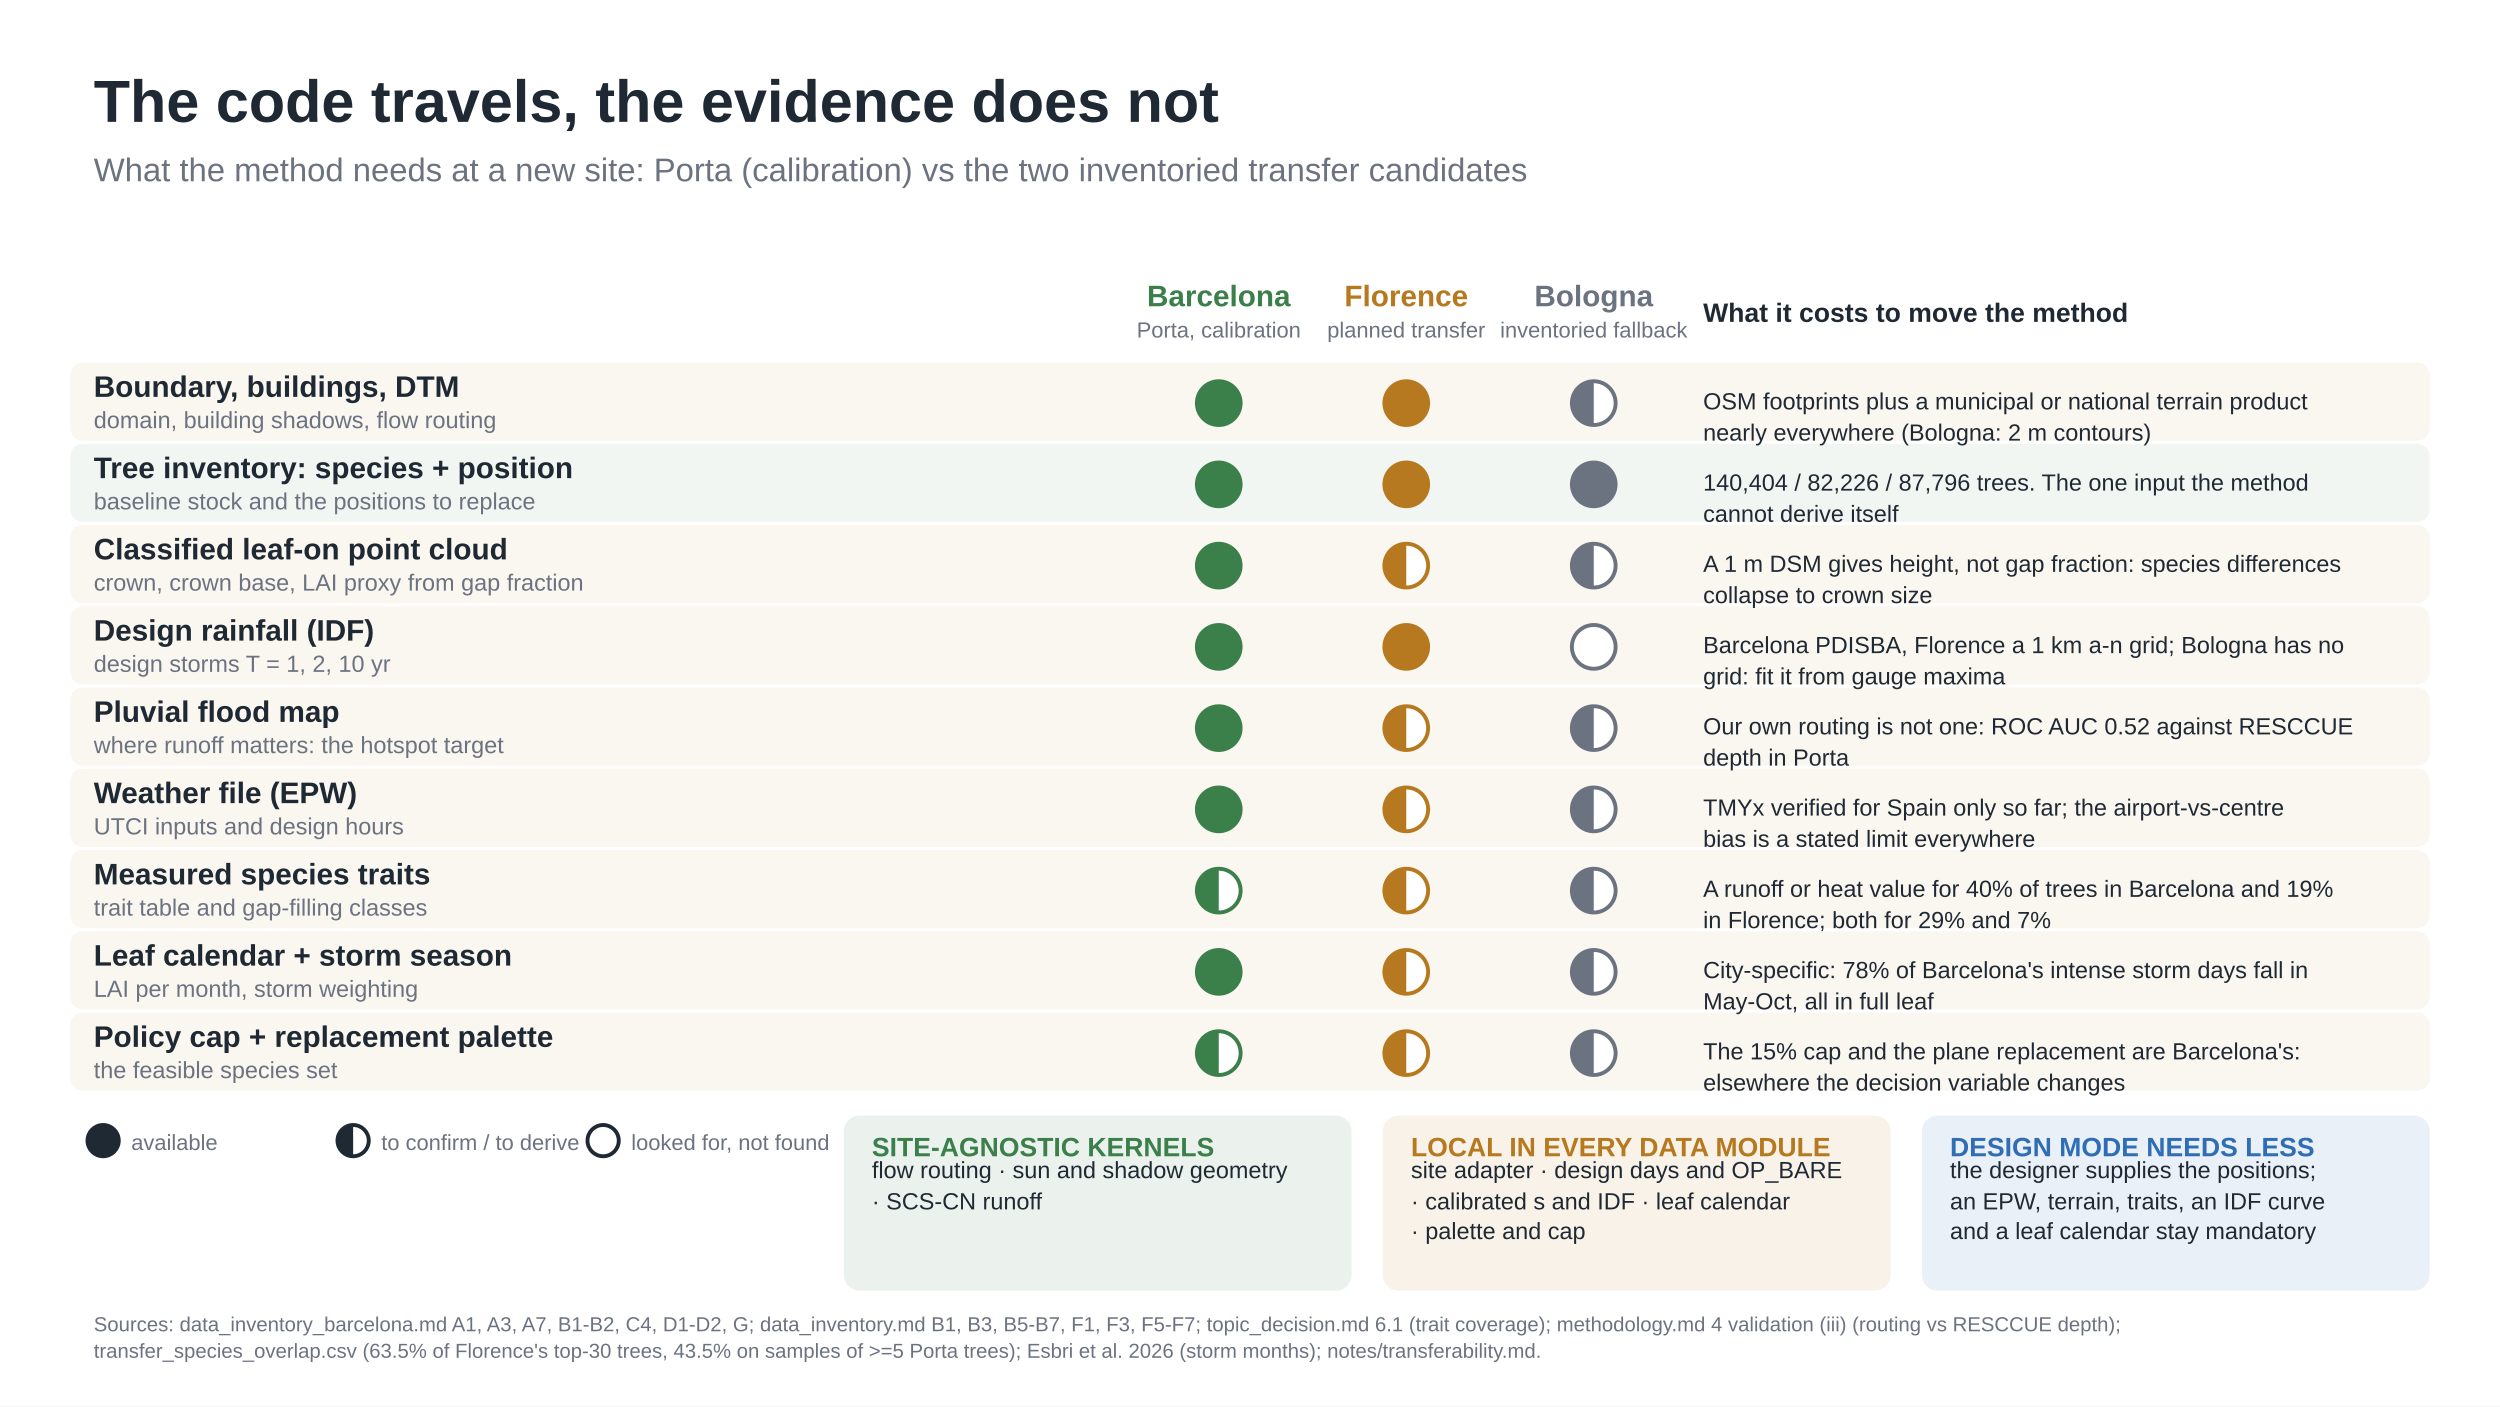
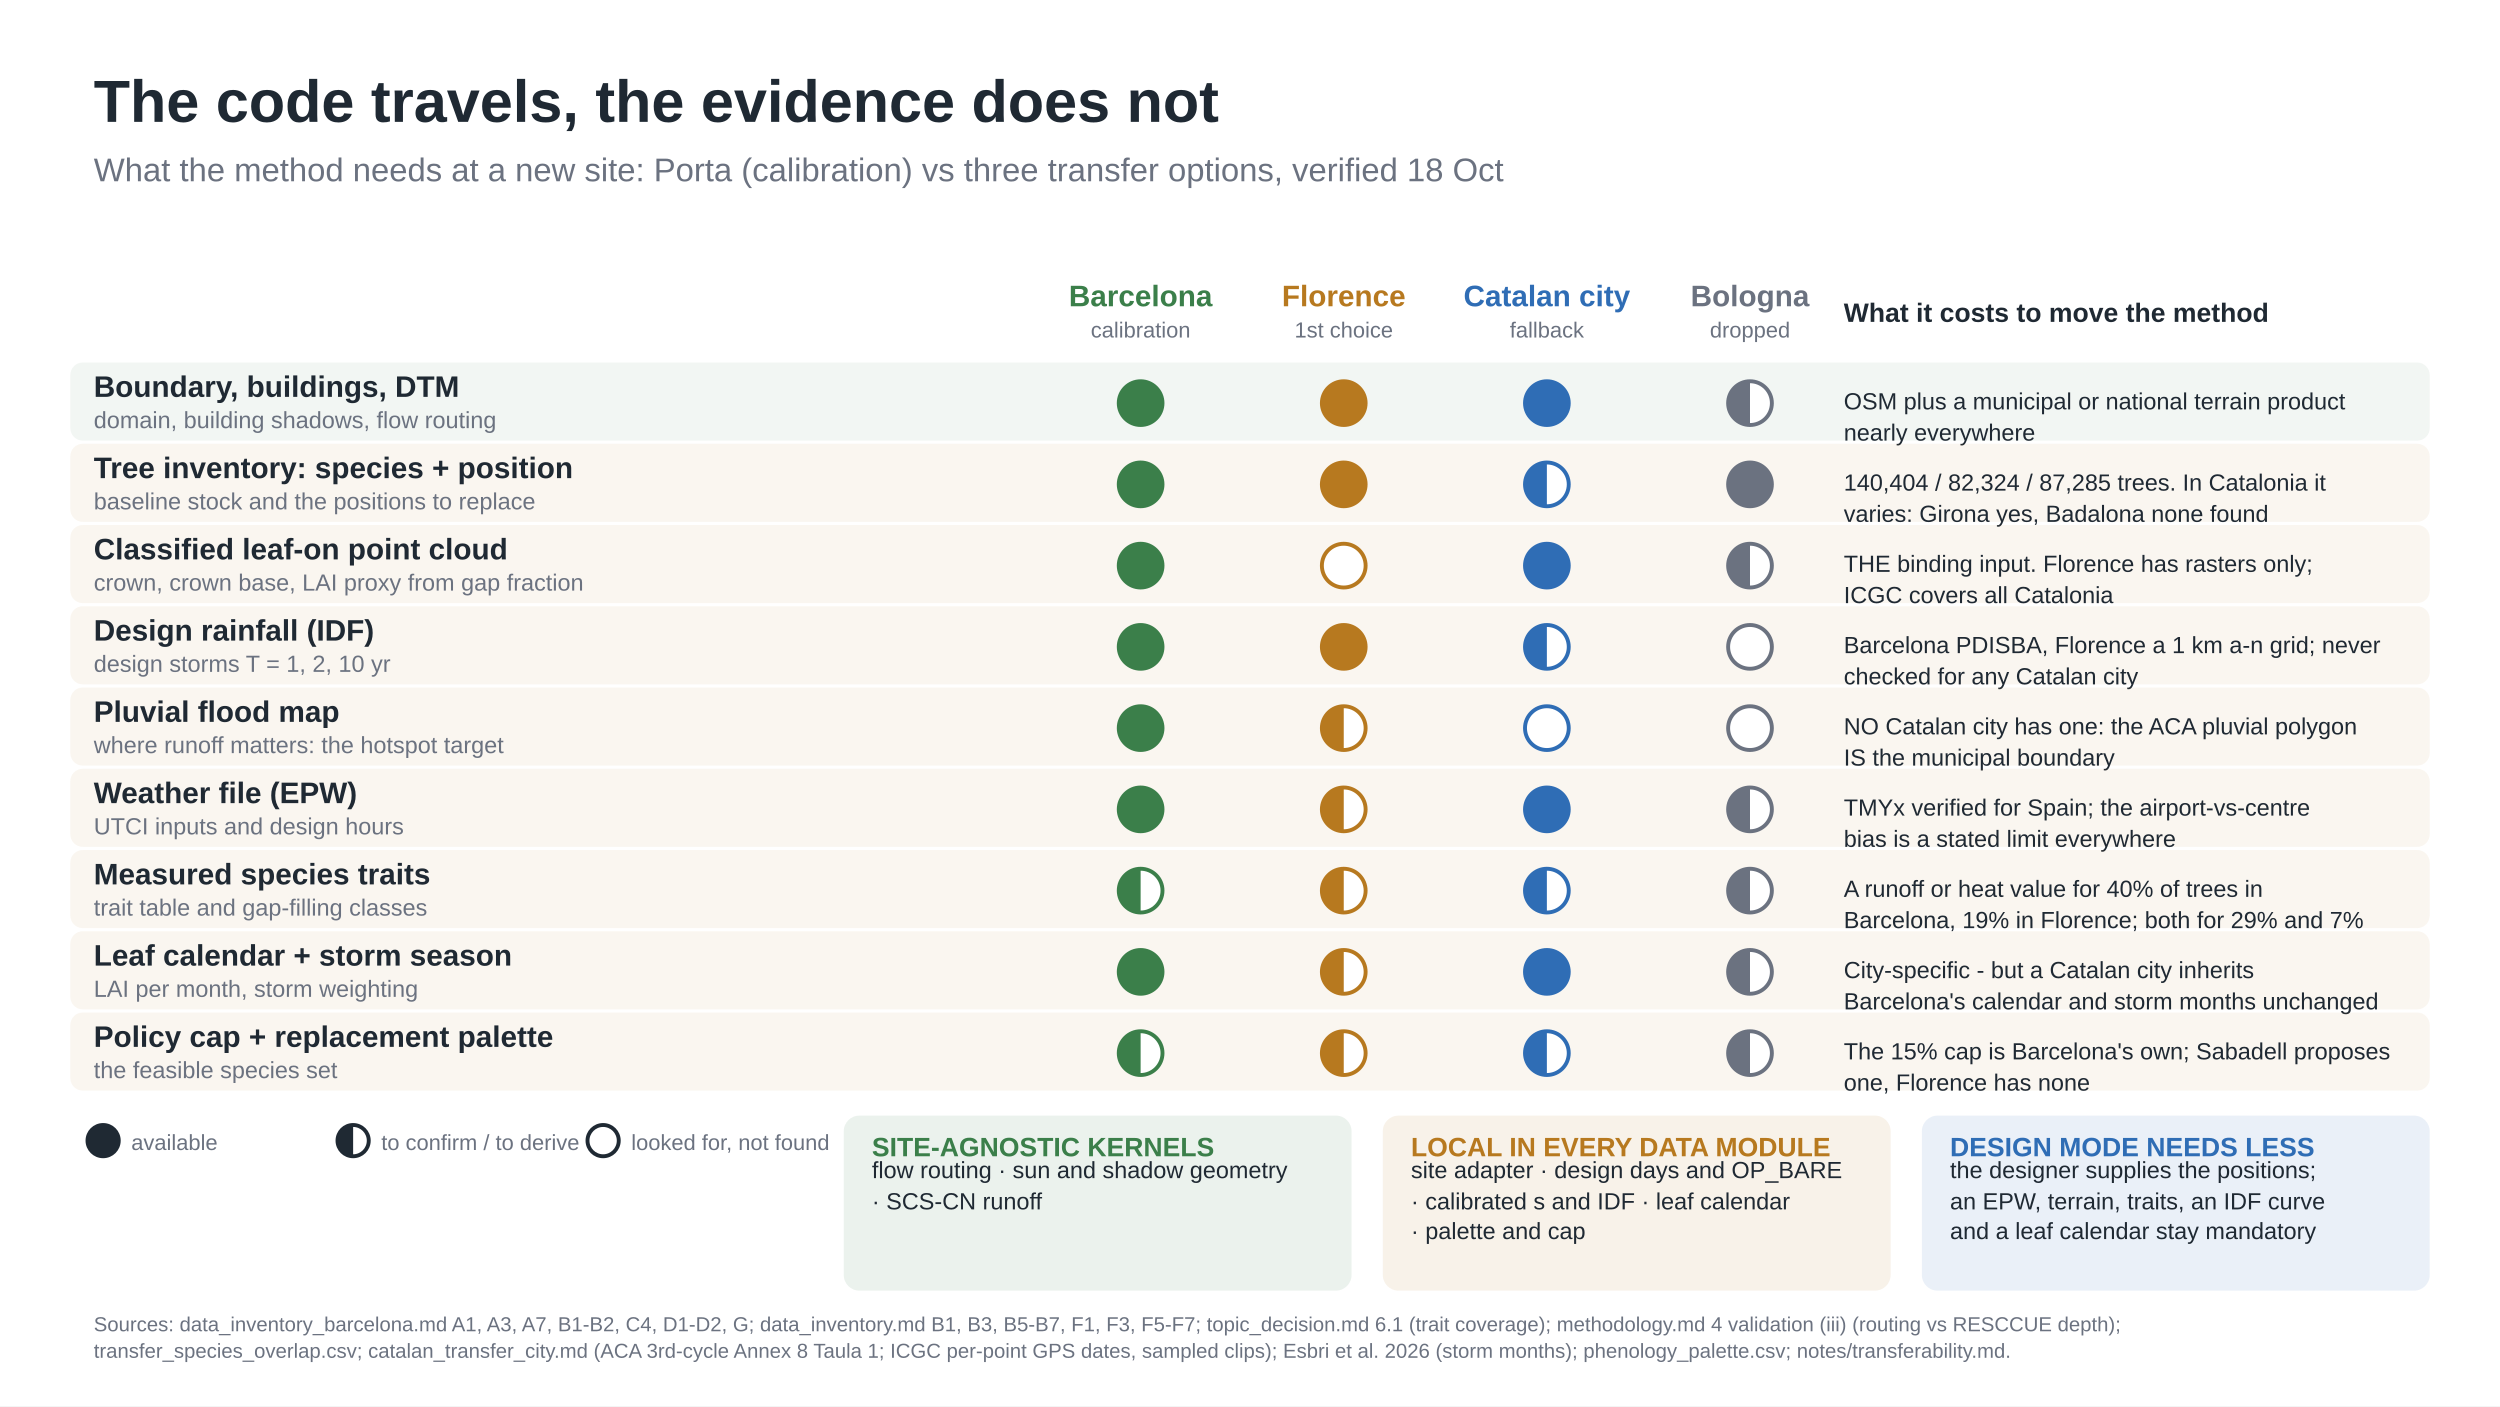
<svg xmlns="http://www.w3.org/2000/svg" width="1600" height="900" viewBox="0 0 1600 900" font-family="Arial, Helvetica, sans-serif">
  <defs>
    <marker id="arr" viewBox="0 0 10 10" refX="9" refY="5" markerWidth="7" markerHeight="7" orient="auto">
      <path d="M0,0 L10,5 L0,10 z" fill="#6B7280" />
    </marker>
  </defs>
  <rect width="1600" height="900" fill="#FFFFFF" />
  <text x="60" y="78" font-size="38" fill="#1F2933" font-weight="bold" text-anchor="start">The code travels, the evidence does not</text>
-   <text x="60" y="116" font-size="21" fill="#6B7280" font-weight="normal" text-anchor="start">What the method needs at a new site: Porta (calibration) vs the two inventoried transfer candidates</text>
-   <text x="780" y="196" font-size="19" fill="#3B7F4A" font-weight="bold" text-anchor="middle">Barcelona</text>
-   <text x="780" y="216" font-size="14" fill="#6B7280" font-weight="normal" text-anchor="middle">Porta, calibration</text>
-   <text x="900" y="196" font-size="19" fill="#B7791F" font-weight="bold" text-anchor="middle">Florence</text>
-   <text x="900" y="216" font-size="14" fill="#6B7280" font-weight="normal" text-anchor="middle">planned transfer</text>
-   <text x="1020" y="196" font-size="19" fill="#6B7280" font-weight="bold" text-anchor="middle">Bologna</text>
-   <text x="1020" y="216" font-size="14" fill="#6B7280" font-weight="normal" text-anchor="middle">inventoried fallback</text>
-   <text x="1090" y="206" font-size="17" fill="#1F2933" font-weight="bold" text-anchor="start">What it costs to move the method</text>
-   <rect x="45" y="232" width="1510" height="50" rx="8" fill="#B7791F" fill-opacity="0.07" stroke="none" stroke-width="2" />
+   <text x="60" y="116" font-size="21" fill="#6B7280" font-weight="normal" text-anchor="start">What the method needs at a new site: Porta (calibration) vs three transfer options, verified 18 Oct</text>
+   <text x="730" y="196" font-size="19" fill="#3B7F4A" font-weight="bold" text-anchor="middle">Barcelona</text>
+   <text x="730" y="216" font-size="14" fill="#6B7280" font-weight="normal" text-anchor="middle">calibration</text>
+   <text x="860" y="196" font-size="19" fill="#B7791F" font-weight="bold" text-anchor="middle">Florence</text>
+   <text x="860" y="216" font-size="14" fill="#6B7280" font-weight="normal" text-anchor="middle">1st choice</text>
+   <text x="990" y="196" font-size="19" fill="#2F6DB5" font-weight="bold" text-anchor="middle">Catalan city</text>
+   <text x="990" y="216" font-size="14" fill="#6B7280" font-weight="normal" text-anchor="middle">fallback</text>
+   <text x="1120" y="196" font-size="19" fill="#6B7280" font-weight="bold" text-anchor="middle">Bologna</text>
+   <text x="1120" y="216" font-size="14" fill="#6B7280" font-weight="normal" text-anchor="middle">dropped</text>
+   <text x="1180" y="206" font-size="17" fill="#1F2933" font-weight="bold" text-anchor="start">What it costs to move the method</text>
+   <rect x="45" y="232" width="1510" height="50" rx="8" fill="#3B7F4A" fill-opacity="0.07" stroke="none" stroke-width="2" />
  <text x="60" y="254" font-size="19" fill="#1F2933" font-weight="bold" text-anchor="start">Boundary, buildings, DTM</text>
  <text x="60" y="274" font-size="15" fill="#6B7280" font-weight="normal" text-anchor="start">domain, building shadows, flow routing</text>
-   <circle cx="780" cy="258" r="14" fill="#FFFFFF" stroke="#3B7F4A" stroke-width="2.5" />
-   <circle cx="780" cy="258" r="14" fill="#3B7F4A" />
-   <circle cx="900" cy="258" r="14" fill="#FFFFFF" stroke="#B7791F" stroke-width="2.5" />
-   <circle cx="900" cy="258" r="14" fill="#B7791F" />
-   <circle cx="1020" cy="258" r="14" fill="#FFFFFF" stroke="#6B7280" stroke-width="2.5" />
-   <path d="M1020,244 A14,14 0 0,0 1020,272 Z" fill="#6B7280" />
-   <text x="1090" y="262" font-size="15" fill="#1F2933" font-weight="normal" text-anchor="start">OSM footprints plus a municipal or national terrain product</text>
-   <text x="1090" y="282" font-size="15" fill="#1F2933" font-weight="normal" text-anchor="start">nearly everywhere (Bologna: 2 m contours)</text>
-   <rect x="45" y="284" width="1510" height="50" rx="8" fill="#3B7F4A" fill-opacity="0.07" stroke="none" stroke-width="2" />
+   <circle cx="730" cy="258" r="14" fill="#FFFFFF" stroke="#3B7F4A" stroke-width="2.5" />
+   <circle cx="730" cy="258" r="14" fill="#3B7F4A" />
+   <circle cx="860" cy="258" r="14" fill="#FFFFFF" stroke="#B7791F" stroke-width="2.5" />
+   <circle cx="860" cy="258" r="14" fill="#B7791F" />
+   <circle cx="990" cy="258" r="14" fill="#FFFFFF" stroke="#2F6DB5" stroke-width="2.5" />
+   <circle cx="990" cy="258" r="14" fill="#2F6DB5" />
+   <circle cx="1120" cy="258" r="14" fill="#FFFFFF" stroke="#6B7280" stroke-width="2.5" />
+   <path d="M1120,244 A14,14 0 0,0 1120,272 Z" fill="#6B7280" />
+   <text x="1180" y="262" font-size="15" fill="#1F2933" font-weight="normal" text-anchor="start">OSM plus a municipal or national terrain product</text>
+   <text x="1180" y="282" font-size="15" fill="#1F2933" font-weight="normal" text-anchor="start">nearly everywhere</text>
+   <rect x="45" y="284" width="1510" height="50" rx="8" fill="#B7791F" fill-opacity="0.07" stroke="none" stroke-width="2" />
  <text x="60" y="306" font-size="19" fill="#1F2933" font-weight="bold" text-anchor="start">Tree inventory: species + position</text>
  <text x="60" y="326" font-size="15" fill="#6B7280" font-weight="normal" text-anchor="start">baseline stock and the positions to replace</text>
-   <circle cx="780" cy="310" r="14" fill="#FFFFFF" stroke="#3B7F4A" stroke-width="2.5" />
-   <circle cx="780" cy="310" r="14" fill="#3B7F4A" />
-   <circle cx="900" cy="310" r="14" fill="#FFFFFF" stroke="#B7791F" stroke-width="2.5" />
-   <circle cx="900" cy="310" r="14" fill="#B7791F" />
-   <circle cx="1020" cy="310" r="14" fill="#FFFFFF" stroke="#6B7280" stroke-width="2.5" />
-   <circle cx="1020" cy="310" r="14" fill="#6B7280" />
-   <text x="1090" y="314" font-size="15" fill="#1F2933" font-weight="normal" text-anchor="start">140,404 / 82,226 / 87,796 trees. The one input the method</text>
-   <text x="1090" y="334" font-size="15" fill="#1F2933" font-weight="normal" text-anchor="start">cannot derive itself</text>
+   <circle cx="730" cy="310" r="14" fill="#FFFFFF" stroke="#3B7F4A" stroke-width="2.5" />
+   <circle cx="730" cy="310" r="14" fill="#3B7F4A" />
+   <circle cx="860" cy="310" r="14" fill="#FFFFFF" stroke="#B7791F" stroke-width="2.5" />
+   <circle cx="860" cy="310" r="14" fill="#B7791F" />
+   <circle cx="990" cy="310" r="14" fill="#FFFFFF" stroke="#2F6DB5" stroke-width="2.5" />
+   <path d="M990,296 A14,14 0 0,0 990,324 Z" fill="#2F6DB5" />
+   <circle cx="1120" cy="310" r="14" fill="#FFFFFF" stroke="#6B7280" stroke-width="2.5" />
+   <circle cx="1120" cy="310" r="14" fill="#6B7280" />
+   <text x="1180" y="314" font-size="15" fill="#1F2933" font-weight="normal" text-anchor="start">140,404 / 82,324 / 87,285 trees. In Catalonia it</text>
+   <text x="1180" y="334" font-size="15" fill="#1F2933" font-weight="normal" text-anchor="start">varies: Girona yes, Badalona none found</text>
  <rect x="45" y="336" width="1510" height="50" rx="8" fill="#B7791F" fill-opacity="0.07" stroke="none" stroke-width="2" />
  <text x="60" y="358" font-size="19" fill="#1F2933" font-weight="bold" text-anchor="start">Classified leaf-on point cloud</text>
  <text x="60" y="378" font-size="15" fill="#6B7280" font-weight="normal" text-anchor="start">crown, crown base, LAI proxy from gap fraction</text>
-   <circle cx="780" cy="362" r="14" fill="#FFFFFF" stroke="#3B7F4A" stroke-width="2.5" />
-   <circle cx="780" cy="362" r="14" fill="#3B7F4A" />
-   <circle cx="900" cy="362" r="14" fill="#FFFFFF" stroke="#B7791F" stroke-width="2.5" />
-   <path d="M900,348 A14,14 0 0,0 900,376 Z" fill="#B7791F" />
-   <circle cx="1020" cy="362" r="14" fill="#FFFFFF" stroke="#6B7280" stroke-width="2.5" />
-   <path d="M1020,348 A14,14 0 0,0 1020,376 Z" fill="#6B7280" />
-   <text x="1090" y="366" font-size="15" fill="#1F2933" font-weight="normal" text-anchor="start">A 1 m DSM gives height, not gap fraction: species differences</text>
-   <text x="1090" y="386" font-size="15" fill="#1F2933" font-weight="normal" text-anchor="start">collapse to crown size</text>
+   <circle cx="730" cy="362" r="14" fill="#FFFFFF" stroke="#3B7F4A" stroke-width="2.5" />
+   <circle cx="730" cy="362" r="14" fill="#3B7F4A" />
+   <circle cx="860" cy="362" r="14" fill="#FFFFFF" stroke="#B7791F" stroke-width="2.5" />
+   <circle cx="990" cy="362" r="14" fill="#FFFFFF" stroke="#2F6DB5" stroke-width="2.5" />
+   <circle cx="990" cy="362" r="14" fill="#2F6DB5" />
+   <circle cx="1120" cy="362" r="14" fill="#FFFFFF" stroke="#6B7280" stroke-width="2.5" />
+   <path d="M1120,348 A14,14 0 0,0 1120,376 Z" fill="#6B7280" />
+   <text x="1180" y="366" font-size="15" fill="#1F2933" font-weight="normal" text-anchor="start">THE binding input. Florence has rasters only;</text>
+   <text x="1180" y="386" font-size="15" fill="#1F2933" font-weight="normal" text-anchor="start">ICGC covers all Catalonia</text>
  <rect x="45" y="388" width="1510" height="50" rx="8" fill="#B7791F" fill-opacity="0.07" stroke="none" stroke-width="2" />
  <text x="60" y="410" font-size="19" fill="#1F2933" font-weight="bold" text-anchor="start">Design rainfall (IDF)</text>
  <text x="60" y="430" font-size="15" fill="#6B7280" font-weight="normal" text-anchor="start">design storms T = 1, 2, 10 yr</text>
-   <circle cx="780" cy="414" r="14" fill="#FFFFFF" stroke="#3B7F4A" stroke-width="2.5" />
-   <circle cx="780" cy="414" r="14" fill="#3B7F4A" />
-   <circle cx="900" cy="414" r="14" fill="#FFFFFF" stroke="#B7791F" stroke-width="2.5" />
-   <circle cx="900" cy="414" r="14" fill="#B7791F" />
-   <circle cx="1020" cy="414" r="14" fill="#FFFFFF" stroke="#6B7280" stroke-width="2.5" />
-   <text x="1090" y="418" font-size="15" fill="#1F2933" font-weight="normal" text-anchor="start">Barcelona PDISBA, Florence a 1 km a-n grid; Bologna has no</text>
-   <text x="1090" y="438" font-size="15" fill="#1F2933" font-weight="normal" text-anchor="start">grid: fit it from gauge maxima</text>
+   <circle cx="730" cy="414" r="14" fill="#FFFFFF" stroke="#3B7F4A" stroke-width="2.5" />
+   <circle cx="730" cy="414" r="14" fill="#3B7F4A" />
+   <circle cx="860" cy="414" r="14" fill="#FFFFFF" stroke="#B7791F" stroke-width="2.5" />
+   <circle cx="860" cy="414" r="14" fill="#B7791F" />
+   <circle cx="990" cy="414" r="14" fill="#FFFFFF" stroke="#2F6DB5" stroke-width="2.5" />
+   <path d="M990,400 A14,14 0 0,0 990,428 Z" fill="#2F6DB5" />
+   <circle cx="1120" cy="414" r="14" fill="#FFFFFF" stroke="#6B7280" stroke-width="2.5" />
+   <text x="1180" y="418" font-size="15" fill="#1F2933" font-weight="normal" text-anchor="start">Barcelona PDISBA, Florence a 1 km a-n grid; never</text>
+   <text x="1180" y="438" font-size="15" fill="#1F2933" font-weight="normal" text-anchor="start">checked for any Catalan city</text>
  <rect x="45" y="440" width="1510" height="50" rx="8" fill="#B7791F" fill-opacity="0.07" stroke="none" stroke-width="2" />
  <text x="60" y="462" font-size="19" fill="#1F2933" font-weight="bold" text-anchor="start">Pluvial flood map</text>
  <text x="60" y="482" font-size="15" fill="#6B7280" font-weight="normal" text-anchor="start">where runoff matters: the hotspot target</text>
-   <circle cx="780" cy="466" r="14" fill="#FFFFFF" stroke="#3B7F4A" stroke-width="2.5" />
-   <circle cx="780" cy="466" r="14" fill="#3B7F4A" />
-   <circle cx="900" cy="466" r="14" fill="#FFFFFF" stroke="#B7791F" stroke-width="2.5" />
-   <path d="M900,452 A14,14 0 0,0 900,480 Z" fill="#B7791F" />
-   <circle cx="1020" cy="466" r="14" fill="#FFFFFF" stroke="#6B7280" stroke-width="2.5" />
-   <path d="M1020,452 A14,14 0 0,0 1020,480 Z" fill="#6B7280" />
-   <text x="1090" y="470" font-size="15" fill="#1F2933" font-weight="normal" text-anchor="start">Our own routing is not one: ROC AUC 0.52 against RESCCUE</text>
-   <text x="1090" y="490" font-size="15" fill="#1F2933" font-weight="normal" text-anchor="start">depth in Porta</text>
+   <circle cx="730" cy="466" r="14" fill="#FFFFFF" stroke="#3B7F4A" stroke-width="2.5" />
+   <circle cx="730" cy="466" r="14" fill="#3B7F4A" />
+   <circle cx="860" cy="466" r="14" fill="#FFFFFF" stroke="#B7791F" stroke-width="2.5" />
+   <path d="M860,452 A14,14 0 0,0 860,480 Z" fill="#B7791F" />
+   <circle cx="990" cy="466" r="14" fill="#FFFFFF" stroke="#2F6DB5" stroke-width="2.5" />
+   <circle cx="1120" cy="466" r="14" fill="#FFFFFF" stroke="#6B7280" stroke-width="2.5" />
+   <text x="1180" y="470" font-size="15" fill="#1F2933" font-weight="normal" text-anchor="start">NO Catalan city has one: the ACA pluvial polygon</text>
+   <text x="1180" y="490" font-size="15" fill="#1F2933" font-weight="normal" text-anchor="start">IS the municipal boundary</text>
  <rect x="45" y="492" width="1510" height="50" rx="8" fill="#B7791F" fill-opacity="0.07" stroke="none" stroke-width="2" />
  <text x="60" y="514" font-size="19" fill="#1F2933" font-weight="bold" text-anchor="start">Weather file (EPW)</text>
  <text x="60" y="534" font-size="15" fill="#6B7280" font-weight="normal" text-anchor="start">UTCI inputs and design hours</text>
-   <circle cx="780" cy="518" r="14" fill="#FFFFFF" stroke="#3B7F4A" stroke-width="2.5" />
-   <circle cx="780" cy="518" r="14" fill="#3B7F4A" />
-   <circle cx="900" cy="518" r="14" fill="#FFFFFF" stroke="#B7791F" stroke-width="2.5" />
-   <path d="M900,504 A14,14 0 0,0 900,532 Z" fill="#B7791F" />
-   <circle cx="1020" cy="518" r="14" fill="#FFFFFF" stroke="#6B7280" stroke-width="2.5" />
-   <path d="M1020,504 A14,14 0 0,0 1020,532 Z" fill="#6B7280" />
-   <text x="1090" y="522" font-size="15" fill="#1F2933" font-weight="normal" text-anchor="start">TMYx verified for Spain only so far; the airport-vs-centre</text>
-   <text x="1090" y="542" font-size="15" fill="#1F2933" font-weight="normal" text-anchor="start">bias is a stated limit everywhere</text>
+   <circle cx="730" cy="518" r="14" fill="#FFFFFF" stroke="#3B7F4A" stroke-width="2.5" />
+   <circle cx="730" cy="518" r="14" fill="#3B7F4A" />
+   <circle cx="860" cy="518" r="14" fill="#FFFFFF" stroke="#B7791F" stroke-width="2.5" />
+   <path d="M860,504 A14,14 0 0,0 860,532 Z" fill="#B7791F" />
+   <circle cx="990" cy="518" r="14" fill="#FFFFFF" stroke="#2F6DB5" stroke-width="2.5" />
+   <circle cx="990" cy="518" r="14" fill="#2F6DB5" />
+   <circle cx="1120" cy="518" r="14" fill="#FFFFFF" stroke="#6B7280" stroke-width="2.5" />
+   <path d="M1120,504 A14,14 0 0,0 1120,532 Z" fill="#6B7280" />
+   <text x="1180" y="522" font-size="15" fill="#1F2933" font-weight="normal" text-anchor="start">TMYx verified for Spain; the airport-vs-centre</text>
+   <text x="1180" y="542" font-size="15" fill="#1F2933" font-weight="normal" text-anchor="start">bias is a stated limit everywhere</text>
  <rect x="45" y="544" width="1510" height="50" rx="8" fill="#B7791F" fill-opacity="0.07" stroke="none" stroke-width="2" />
  <text x="60" y="566" font-size="19" fill="#1F2933" font-weight="bold" text-anchor="start">Measured species traits</text>
  <text x="60" y="586" font-size="15" fill="#6B7280" font-weight="normal" text-anchor="start">trait table and gap-filling classes</text>
-   <circle cx="780" cy="570" r="14" fill="#FFFFFF" stroke="#3B7F4A" stroke-width="2.5" />
-   <path d="M780,556 A14,14 0 0,0 780,584 Z" fill="#3B7F4A" />
-   <circle cx="900" cy="570" r="14" fill="#FFFFFF" stroke="#B7791F" stroke-width="2.5" />
-   <path d="M900,556 A14,14 0 0,0 900,584 Z" fill="#B7791F" />
-   <circle cx="1020" cy="570" r="14" fill="#FFFFFF" stroke="#6B7280" stroke-width="2.5" />
-   <path d="M1020,556 A14,14 0 0,0 1020,584 Z" fill="#6B7280" />
-   <text x="1090" y="574" font-size="15" fill="#1F2933" font-weight="normal" text-anchor="start">A runoff or heat value for 40% of trees in Barcelona and 19%</text>
-   <text x="1090" y="594" font-size="15" fill="#1F2933" font-weight="normal" text-anchor="start">in Florence; both for 29% and 7%</text>
+   <circle cx="730" cy="570" r="14" fill="#FFFFFF" stroke="#3B7F4A" stroke-width="2.5" />
+   <path d="M730,556 A14,14 0 0,0 730,584 Z" fill="#3B7F4A" />
+   <circle cx="860" cy="570" r="14" fill="#FFFFFF" stroke="#B7791F" stroke-width="2.5" />
+   <path d="M860,556 A14,14 0 0,0 860,584 Z" fill="#B7791F" />
+   <circle cx="990" cy="570" r="14" fill="#FFFFFF" stroke="#2F6DB5" stroke-width="2.5" />
+   <path d="M990,556 A14,14 0 0,0 990,584 Z" fill="#2F6DB5" />
+   <circle cx="1120" cy="570" r="14" fill="#FFFFFF" stroke="#6B7280" stroke-width="2.5" />
+   <path d="M1120,556 A14,14 0 0,0 1120,584 Z" fill="#6B7280" />
+   <text x="1180" y="574" font-size="15" fill="#1F2933" font-weight="normal" text-anchor="start">A runoff or heat value for 40% of trees in</text>
+   <text x="1180" y="594" font-size="15" fill="#1F2933" font-weight="normal" text-anchor="start">Barcelona, 19% in Florence; both for 29% and 7%</text>
  <rect x="45" y="596" width="1510" height="50" rx="8" fill="#B7791F" fill-opacity="0.07" stroke="none" stroke-width="2" />
  <text x="60" y="618" font-size="19" fill="#1F2933" font-weight="bold" text-anchor="start">Leaf calendar + storm season</text>
  <text x="60" y="638" font-size="15" fill="#6B7280" font-weight="normal" text-anchor="start">LAI per month, storm weighting</text>
-   <circle cx="780" cy="622" r="14" fill="#FFFFFF" stroke="#3B7F4A" stroke-width="2.5" />
-   <circle cx="780" cy="622" r="14" fill="#3B7F4A" />
-   <circle cx="900" cy="622" r="14" fill="#FFFFFF" stroke="#B7791F" stroke-width="2.5" />
-   <path d="M900,608 A14,14 0 0,0 900,636 Z" fill="#B7791F" />
-   <circle cx="1020" cy="622" r="14" fill="#FFFFFF" stroke="#6B7280" stroke-width="2.5" />
-   <path d="M1020,608 A14,14 0 0,0 1020,636 Z" fill="#6B7280" />
-   <text x="1090" y="626" font-size="15" fill="#1F2933" font-weight="normal" text-anchor="start">City-specific: 78% of Barcelona's intense storm days fall in</text>
-   <text x="1090" y="646" font-size="15" fill="#1F2933" font-weight="normal" text-anchor="start">May-Oct, all in full leaf</text>
+   <circle cx="730" cy="622" r="14" fill="#FFFFFF" stroke="#3B7F4A" stroke-width="2.5" />
+   <circle cx="730" cy="622" r="14" fill="#3B7F4A" />
+   <circle cx="860" cy="622" r="14" fill="#FFFFFF" stroke="#B7791F" stroke-width="2.5" />
+   <path d="M860,608 A14,14 0 0,0 860,636 Z" fill="#B7791F" />
+   <circle cx="990" cy="622" r="14" fill="#FFFFFF" stroke="#2F6DB5" stroke-width="2.5" />
+   <circle cx="990" cy="622" r="14" fill="#2F6DB5" />
+   <circle cx="1120" cy="622" r="14" fill="#FFFFFF" stroke="#6B7280" stroke-width="2.5" />
+   <path d="M1120,608 A14,14 0 0,0 1120,636 Z" fill="#6B7280" />
+   <text x="1180" y="626" font-size="15" fill="#1F2933" font-weight="normal" text-anchor="start">City-specific - but a Catalan city inherits</text>
+   <text x="1180" y="646" font-size="15" fill="#1F2933" font-weight="normal" text-anchor="start">Barcelona's calendar and storm months unchanged</text>
  <rect x="45" y="648" width="1510" height="50" rx="8" fill="#B7791F" fill-opacity="0.07" stroke="none" stroke-width="2" />
  <text x="60" y="670" font-size="19" fill="#1F2933" font-weight="bold" text-anchor="start">Policy cap + replacement palette</text>
  <text x="60" y="690" font-size="15" fill="#6B7280" font-weight="normal" text-anchor="start">the feasible species set</text>
-   <circle cx="780" cy="674" r="14" fill="#FFFFFF" stroke="#3B7F4A" stroke-width="2.5" />
-   <path d="M780,660 A14,14 0 0,0 780,688 Z" fill="#3B7F4A" />
-   <circle cx="900" cy="674" r="14" fill="#FFFFFF" stroke="#B7791F" stroke-width="2.5" />
-   <path d="M900,660 A14,14 0 0,0 900,688 Z" fill="#B7791F" />
-   <circle cx="1020" cy="674" r="14" fill="#FFFFFF" stroke="#6B7280" stroke-width="2.5" />
-   <path d="M1020,660 A14,14 0 0,0 1020,688 Z" fill="#6B7280" />
-   <text x="1090" y="678" font-size="15" fill="#1F2933" font-weight="normal" text-anchor="start">The 15% cap and the plane replacement are Barcelona's:</text>
-   <text x="1090" y="698" font-size="15" fill="#1F2933" font-weight="normal" text-anchor="start">elsewhere the decision variable changes</text>
+   <circle cx="730" cy="674" r="14" fill="#FFFFFF" stroke="#3B7F4A" stroke-width="2.5" />
+   <path d="M730,660 A14,14 0 0,0 730,688 Z" fill="#3B7F4A" />
+   <circle cx="860" cy="674" r="14" fill="#FFFFFF" stroke="#B7791F" stroke-width="2.5" />
+   <path d="M860,660 A14,14 0 0,0 860,688 Z" fill="#B7791F" />
+   <circle cx="990" cy="674" r="14" fill="#FFFFFF" stroke="#2F6DB5" stroke-width="2.5" />
+   <path d="M990,660 A14,14 0 0,0 990,688 Z" fill="#2F6DB5" />
+   <circle cx="1120" cy="674" r="14" fill="#FFFFFF" stroke="#6B7280" stroke-width="2.5" />
+   <path d="M1120,660 A14,14 0 0,0 1120,688 Z" fill="#6B7280" />
+   <text x="1180" y="678" font-size="15" fill="#1F2933" font-weight="normal" text-anchor="start">The 15% cap is Barcelona's own; Sabadell proposes</text>
+   <text x="1180" y="698" font-size="15" fill="#1F2933" font-weight="normal" text-anchor="start">one, Florence has none</text>
  <circle cx="66" cy="730" r="10" fill="#FFFFFF" stroke="#1F2933" stroke-width="2.5" />
  <circle cx="66" cy="730" r="10" fill="#1F2933" />
  <text x="84" y="736" font-size="14" fill="#6B7280" font-weight="normal" text-anchor="start">available</text>
  <circle cx="226" cy="730" r="10" fill="#FFFFFF" stroke="#1F2933" stroke-width="2.5" />
  <path d="M226,720 A10,10 0 0,0 226,740 Z" fill="#1F2933" />
  <text x="244" y="736" font-size="14" fill="#6B7280" font-weight="normal" text-anchor="start">to confirm / to derive</text>
  <circle cx="386" cy="730" r="10" fill="#FFFFFF" stroke="#1F2933" stroke-width="2.5" />
  <text x="404" y="736" font-size="14" fill="#6B7280" font-weight="normal" text-anchor="start">looked for, not found</text>
  <rect x="540" y="714" width="325" height="112" rx="10" fill="#3B7F4A" fill-opacity="0.1" stroke="none" stroke-width="2" />
  <text x="558" y="740" font-size="17" fill="#3B7F4A" font-weight="bold" text-anchor="start">SITE-AGNOSTIC KERNELS</text>
  <text x="558" y="754" font-size="15" fill="#1F2933" font-weight="normal" text-anchor="start">flow routing · sun and shadow geometry</text>
  <text x="558" y="774" font-size="15" fill="#1F2933" font-weight="normal" text-anchor="start">· SCS-CN runoff</text>
  <rect x="885" y="714" width="325" height="112" rx="10" fill="#B7791F" fill-opacity="0.1" stroke="none" stroke-width="2" />
  <text x="903" y="740" font-size="17" fill="#B7791F" font-weight="bold" text-anchor="start">LOCAL IN EVERY DATA MODULE</text>
  <text x="903" y="754" font-size="15" fill="#1F2933" font-weight="normal" text-anchor="start">site adapter · design days and OP_BARE</text>
  <text x="903" y="774" font-size="15" fill="#1F2933" font-weight="normal" text-anchor="start">· calibrated s and IDF · leaf calendar</text>
  <text x="903" y="793" font-size="15" fill="#1F2933" font-weight="normal" text-anchor="start">· palette and cap</text>
  <rect x="1230" y="714" width="325" height="112" rx="10" fill="#2F6DB5" fill-opacity="0.1" stroke="none" stroke-width="2" />
  <text x="1248" y="740" font-size="17" fill="#2F6DB5" font-weight="bold" text-anchor="start">DESIGN MODE NEEDS LESS</text>
  <text x="1248" y="754" font-size="15" fill="#1F2933" font-weight="normal" text-anchor="start">the designer supplies the positions;</text>
  <text x="1248" y="774" font-size="15" fill="#1F2933" font-weight="normal" text-anchor="start">an EPW, terrain, traits, an IDF curve</text>
  <text x="1248" y="793" font-size="15" fill="#1F2933" font-weight="normal" text-anchor="start">and a leaf calendar stay mandatory</text>
  <text x="60" y="852" font-size="13" fill="#6B7280" font-weight="normal" text-anchor="start">Sources: data_inventory_barcelona.md A1, A3, A7, B1-B2, C4, D1-D2, G; data_inventory.md B1, B3, B5-B7, F1, F3, F5-F7; topic_decision.md 6.1 (trait coverage); methodology.md 4 validation (iii) (routing vs RESCCUE depth);</text>
-   <text x="60" y="869" font-size="13" fill="#6B7280" font-weight="normal" text-anchor="start">transfer_species_overlap.csv (63.5% of Florence's top-30 trees, 43.5% on samples of &gt;=5 Porta trees); Esbri et al. 2026 (storm months); notes/transferability.md.</text>
+   <text x="60" y="869" font-size="13" fill="#6B7280" font-weight="normal" text-anchor="start">transfer_species_overlap.csv; catalan_transfer_city.md (ACA 3rd-cycle Annex 8 Taula 1; ICGC per-point GPS dates, sampled clips); Esbri et al. 2026 (storm months); phenology_palette.csv; notes/transferability.md.</text>
</svg>
